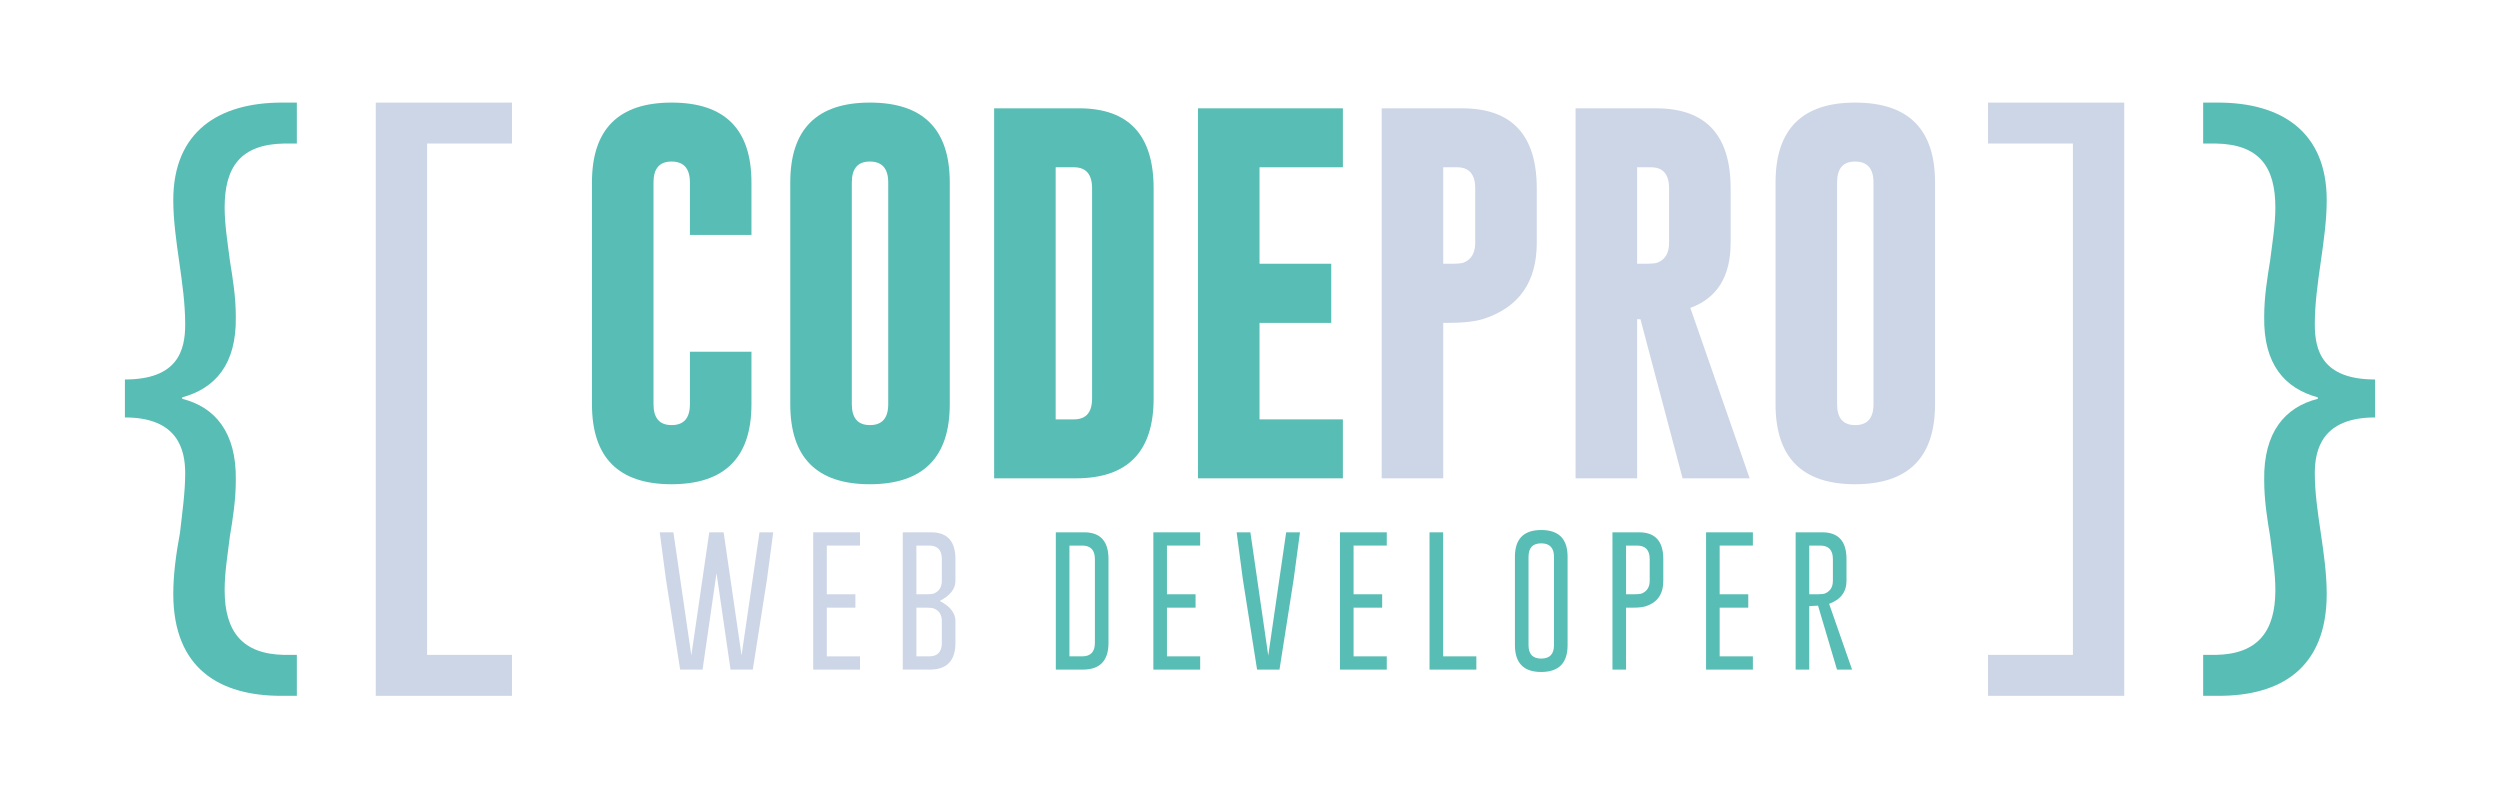
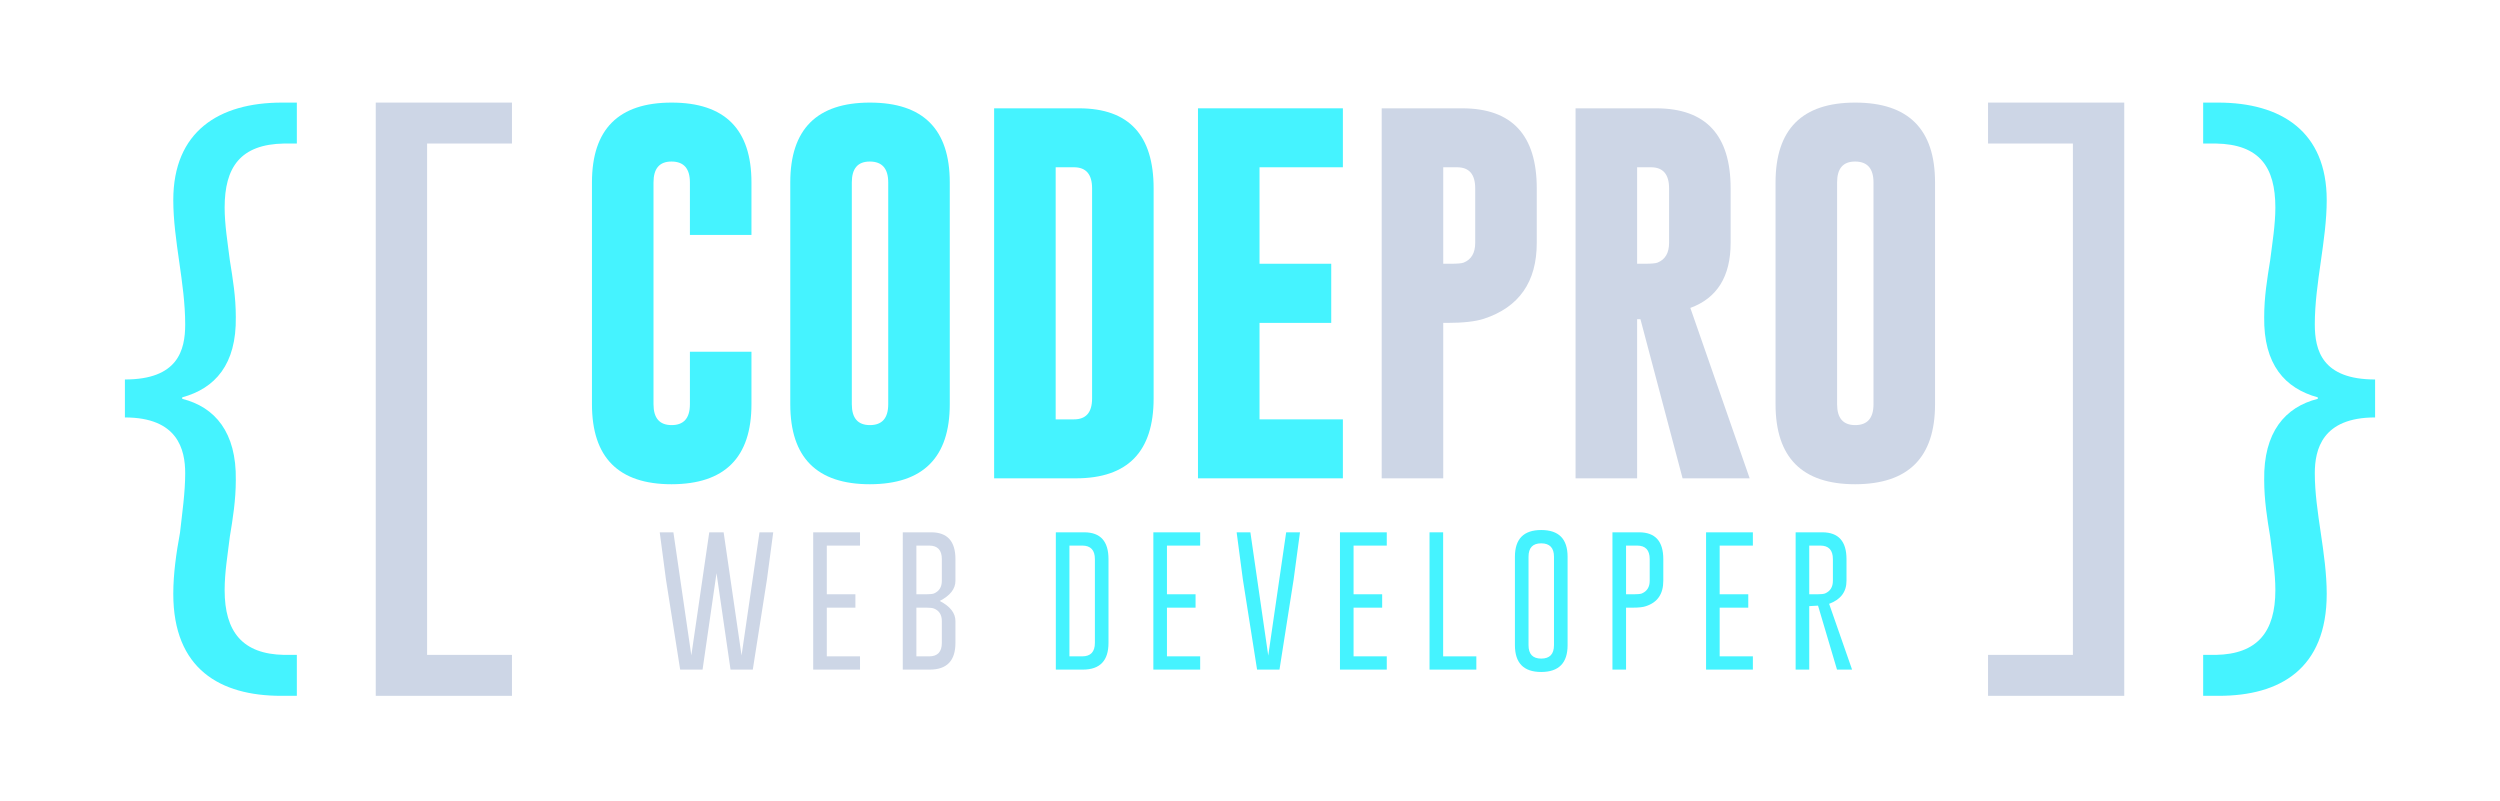
<svg xmlns="http://www.w3.org/2000/svg" version="1.1" id="Layer_1" x="0px" y="0px" width="997.52px" height="319.484px" viewBox="0 0 997.52 319.484" enable-background="new 0 0 997.52 319.484" xml:space="preserve">
  <g>
-     <path fill="#58BDB4" d="M49.837,151.417c21.087,0,24.057-11.583,24.057-21.978c0-8.316-1.188-16.632-2.376-24.948   c-1.188-8.315-2.376-16.632-2.376-24.65c0-27.324,18.117-38.907,43.362-38.907h5.939v16.334h-5.049   c-17.522,0.297-23.76,9.504-23.76,25.542c0,6.831,1.188,13.959,2.079,21.087c1.188,7.425,2.376,14.553,2.376,22.571   c0.297,19.008-8.316,28.512-21.384,32.076v0.594c13.067,3.268,21.681,13.365,21.384,32.374c0,8.018-1.188,15.443-2.376,22.57   c-0.891,7.426-2.079,14.256-2.079,21.385c0,16.631,7.128,25.541,23.76,25.838h5.049v16.336h-6.236   c-24.354,0-43.065-10.691-43.065-40.689c0-8.018,1.188-16.334,2.674-24.354c0.891-8.02,2.078-16.037,2.078-23.76   c0-9.503-2.97-22.275-24.057-22.275V151.417z" />
+     <path fill="#45F3FF" d="M49.837,151.417c21.087,0,24.057-11.583,24.057-21.978c0-8.316-1.188-16.632-2.376-24.948   c-1.188-8.315-2.376-16.632-2.376-24.65c0-27.323,18.117-38.906,43.362-38.906h5.939v16.334h-5.049   c-17.522,0.297-23.76,9.504-23.76,25.542c0,6.831,1.188,13.959,2.079,21.087c1.188,7.425,2.376,14.553,2.376,22.57   c0.297,19.009-8.316,28.513-21.384,32.076v0.595c13.067,3.268,21.681,13.364,21.384,32.373c0,8.019-1.188,15.443-2.376,22.57   c-0.891,7.426-2.079,14.256-2.079,21.385c0,16.632,7.128,25.541,23.76,25.839h5.049v16.336h-6.236   c-24.354,0-43.065-10.691-43.065-40.689c0-8.018,1.188-16.334,2.674-24.354c0.891-8.021,2.078-16.037,2.078-23.761   c0-9.503-2.97-22.274-24.057-22.274V151.417z" />
    <path fill="#CDD6E6" d="M149.925,277.641V40.934h54.351v16.334h-33.857v204.037h33.857v16.336H149.925z" />
-     <path fill="#58BDB4" d="M299.838,161.285c0,21.238-10.619,31.881-31.857,31.931c-21.19,0-31.784-10.644-31.784-31.931V72.791   c0-21.238,10.594-31.857,31.784-31.857c21.238,0,31.857,10.619,31.857,31.857v20.944h-24.557V72.791   c0-5.505-2.409-8.284-7.227-8.333h-0.147c-4.769,0-7.153,2.778-7.153,8.333v88.494c0,5.556,2.408,8.333,7.227,8.333   c4.867,0,7.3-2.777,7.3-8.333v-20.943h24.557V161.285z" />
-     <path fill="#58BDB4" d="M378.966,161.285c0,21.238-10.619,31.881-31.858,31.931c-21.189,0-31.784-10.644-31.784-31.931V72.791   c0-21.238,10.594-31.857,31.784-31.857c21.239,0,31.858,10.619,31.858,31.857V161.285z M354.409,72.791   c0-5.505-2.41-8.284-7.227-8.333h-0.147c-4.77,0-7.154,2.778-7.154,8.333v88.494c0,5.556,2.409,8.333,7.227,8.333   c4.867,0,7.301-2.777,7.301-8.333V72.791z" />
-     <path fill="#58BDB4" d="M396.664,43.22h33.996c19.764,0.049,29.646,10.693,29.646,31.931v83.848c0,21.19-10.3,31.808-30.898,31.857   h-32.743V43.22z M421.221,66.744v100.587h7.302c4.817,0,7.227-2.777,7.227-8.333V75.151c0-5.604-2.409-8.407-7.227-8.407H421.221z" />
-     <path fill="#58BDB4" d="M478.004,43.22h57.816v23.524h-33.259v38.495h28.612v23.598h-28.612v38.495h33.259v23.524h-57.816V43.22z" />
-     <path fill="#CDD6E6" d="M551.307,43.22h32.226c19.764,0.049,29.646,10.693,29.646,31.931v21.755   c0,15.585-7.055,25.688-21.164,30.309c-3.393,1.082-8.26,1.622-14.602,1.622h-1.549v62.019h-24.557V43.22z M575.863,66.744v38.495   h2.949c2.655,0,4.376-0.147,5.162-0.442c3.098-1.229,4.646-3.859,4.646-7.891V75.151c0-5.604-2.409-8.407-7.227-8.407H575.863z" />
-     <path fill="#CDD6E6" d="M628.664,43.22h32.227c19.764,0.049,29.646,10.693,29.646,31.931v21.755   c0,13.373-5.359,22.025-16.077,25.958l23.673,67.992h-26.77l-16.814-63.493h-1.327v63.493h-24.557V43.22z M653.221,66.744v38.495   h2.95c2.654,0,4.375-0.147,5.162-0.442c3.097-1.229,4.646-3.859,4.646-7.891V75.151c0-5.604-2.409-8.407-7.227-8.407H653.221z" />
-     <path fill="#CDD6E6" d="M772.097,161.285c0,21.238-10.619,31.881-31.857,31.931c-21.189,0-31.783-10.644-31.783-31.931V72.791   c0-21.238,10.594-31.857,31.783-31.857c21.238,0,31.857,10.619,31.857,31.857V161.285z M747.54,72.791   c0-5.505-2.409-8.284-7.227-8.333h-0.147c-4.77,0-7.153,2.778-7.153,8.333v88.494c0,5.556,2.408,8.333,7.227,8.333   c4.867,0,7.301-2.777,7.301-8.333V72.791z" />
-     <path fill="#CDD6E6" d="M847.595,40.934v236.707h-54.351v-16.336h33.858V57.268h-33.858V40.934H847.595z" />
-     <path fill="#58BDB4" d="M947.683,166.563c-21.087,0-24.057,12.771-24.057,22.275c0,7.723,1.188,15.74,2.376,23.76   c1.188,8.02,2.376,16.336,2.376,24.354c0,29.998-18.711,40.689-43.064,40.689h-6.237v-16.336h5.049   c16.632-0.297,23.76-9.207,23.76-25.838c0-7.129-1.188-13.959-2.079-21.385c-1.188-7.127-2.376-14.553-2.376-22.57   c-0.297-19.008,8.316-29.106,21.384-32.374v-0.594c-13.067-3.564-21.681-13.068-21.384-32.076c0-8.019,1.188-15.146,2.376-22.571   c0.892-7.128,2.079-14.256,2.079-21.087c0-16.038-6.236-25.245-23.76-25.542h-5.049V40.934h5.94   c25.244,0,43.361,11.583,43.361,38.907c0,8.019-1.188,16.335-2.376,24.65c-1.188,8.316-2.376,16.632-2.376,24.948   c0,10.395,2.97,21.978,24.057,21.978V166.563z" />
+     <path fill="#45F3FF" d="M299.838,161.285c0,21.238-10.619,31.881-31.857,31.931c-21.19,0-31.784-10.644-31.784-31.931V72.791   c0-21.238,10.594-31.856,31.784-31.856c21.238,0,31.857,10.618,31.857,31.856v20.944h-24.557V72.791   c0-5.505-2.409-8.284-7.227-8.333h-0.147c-4.769,0-7.153,2.778-7.153,8.333v88.494c0,5.556,2.408,8.333,7.227,8.333   c4.867,0,7.3-2.777,7.3-8.333v-20.943h24.557V161.285z" />
+     <path fill="#45F3FF" d="M378.966,161.285c0,21.238-10.619,31.881-31.857,31.931c-21.189,0-31.784-10.644-31.784-31.931V72.791   c0-21.238,10.594-31.856,31.784-31.856c21.238,0,31.857,10.618,31.857,31.856V161.285z M354.409,72.791   c0-5.505-2.41-8.284-7.228-8.333h-0.146c-4.771,0-7.154,2.778-7.154,8.333v88.494c0,5.556,2.409,8.333,7.228,8.333   c4.866,0,7.301-2.777,7.301-8.333V72.791z" />
+     <path fill="#45F3FF" d="M396.664,43.219h33.996c19.764,0.05,29.646,10.693,29.646,31.932v83.848c0,21.19-10.3,31.809-30.897,31.857   h-32.743L396.664,43.219L396.664,43.219z M421.221,66.744v100.587h7.303c4.816,0,7.227-2.776,7.227-8.333V75.151   c0-5.604-2.409-8.407-7.227-8.407H421.221z" />
+     <path fill="#45F3FF" d="M478.004,43.219h57.816v23.524h-33.26v38.495h28.612v23.598h-28.612v38.495h33.26v23.524h-57.816V43.219   L478.004,43.219z" />
+     <path fill="#CDD6E6" d="M551.307,43.219h32.227c19.764,0.05,29.646,10.693,29.646,31.932v21.755   c0,15.585-7.055,25.688-21.164,30.309c-3.393,1.082-8.26,1.622-14.602,1.622h-1.549v62.02h-24.558V43.219z M575.863,66.744v38.495   h2.948c2.655,0,4.376-0.147,5.162-0.442c3.099-1.229,4.646-3.858,4.646-7.891V75.151c0-5.604-2.409-8.407-7.228-8.407H575.863z" />
+     <path fill="#CDD6E6" d="M628.664,43.219h32.227c19.765,0.05,29.646,10.693,29.646,31.932v21.755   c0,13.373-5.359,22.025-16.077,25.958l23.673,67.992h-26.77l-16.814-63.493h-1.327v63.493h-24.557L628.664,43.219L628.664,43.219z    M653.221,66.744v38.495h2.95c2.654,0,4.375-0.147,5.162-0.442c3.097-1.229,4.646-3.858,4.646-7.891V75.151   c0-5.604-2.408-8.407-7.227-8.407H653.221z" />
+     <path fill="#CDD6E6" d="M772.097,161.285c0,21.238-10.619,31.881-31.856,31.931c-21.189,0-31.783-10.644-31.783-31.931V72.791   c0-21.238,10.594-31.856,31.783-31.856c21.237,0,31.856,10.618,31.856,31.856V161.285z M747.54,72.791   c0-5.505-2.409-8.284-7.228-8.333h-0.146c-4.77,0-7.153,2.778-7.153,8.333v88.494c0,5.556,2.408,8.333,7.228,8.333   c4.867,0,7.301-2.777,7.301-8.333L747.54,72.791L747.54,72.791z" />
+     <path fill="#CDD6E6" d="M847.595,40.934v236.707h-54.351v-16.336h33.857V57.268h-33.857V40.934H847.595z" />
+     <path fill="#45F3FF" d="M947.683,166.563c-21.087,0-24.057,12.771-24.057,22.274c0,7.724,1.188,15.74,2.376,23.761   c1.188,8.02,2.376,16.336,2.376,24.354c0,29.998-18.711,40.689-43.064,40.689h-6.236v-16.336h5.049   c16.632-0.298,23.76-9.207,23.76-25.839c0-7.129-1.188-13.959-2.079-21.385c-1.188-7.127-2.376-14.553-2.376-22.57   c-0.297-19.008,8.316-29.105,21.384-32.373v-0.595c-13.066-3.563-21.681-13.067-21.384-32.076c0-8.019,1.188-15.146,2.376-22.57   c0.893-7.128,2.079-14.256,2.079-21.087c0-16.038-6.235-25.245-23.76-25.542h-5.049V40.934h5.939   c25.244,0,43.361,11.583,43.361,38.906c0,8.02-1.188,16.335-2.376,24.65c-1.188,8.316-2.376,16.632-2.376,24.948   c0,10.395,2.97,21.978,24.057,21.978V166.563z" />
  </g>
  <g>
-     <path fill="#CDD6E6" d="M295.888,261.528l7.153-49.129h5.483l-2.505,18.817l-5.65,35.963h-8.879l-5.595-38.496l-5.567,38.496   h-8.935l-5.678-36.02l-2.478-18.761h5.456l7.154,49.102L283,212.399h5.734L295.888,261.528z" />
-     <path fill="#CDD6E6" d="M341.314,237.117v5.345h-11.413v19.429h13.25v5.289h-18.677v-54.78h18.677v5.289h-13.25v19.429H341.314z" />
-     <path fill="#CDD6E6" d="M360.214,212.399h11.384c6.42,0.02,9.631,3.582,9.631,10.689v8.656c0,3.211-2.087,5.892-6.263,8.044   c4.175,2.153,6.263,4.835,6.263,8.045v8.685c0,7.089-3.396,10.642-10.188,10.661h-10.828V212.399z M365.642,217.688v19.429h4.064   c1.317,0,2.292-0.102,2.923-0.306c2.115-0.891,3.173-2.579,3.173-5.066v-8.656c0-3.601-1.688-5.4-5.066-5.4H365.642z    M365.642,242.462v19.429h5.094c3.377,0,5.066-1.791,5.066-5.372v-8.685c0-2.523-1.058-4.203-3.173-5.038   c-0.594-0.223-1.568-0.334-2.923-0.334H365.642z" />
-     <path fill="#58BDB4" d="M421.284,212.399h11.384c6.421,0.02,9.631,3.582,9.631,10.689v33.43c0,7.089-3.396,10.642-10.188,10.661   h-10.827V212.399z M426.712,217.688v44.202h5.094c3.377,0,5.065-1.791,5.065-5.372v-33.43c0-3.601-1.688-5.4-5.065-5.4H426.712z" />
-     <path fill="#58BDB4" d="M477.038,237.117v5.345h-11.413v19.429h13.25v5.289h-18.678v-54.78h18.678v5.289h-13.25v19.429H477.038z" />
-     <path fill="#58BDB4" d="M510.523,267.18h-8.936l-5.678-36.02l-2.478-18.761h5.483l7.126,49.185l7.153-49.185h5.512l-2.533,18.817   L510.523,267.18z" />
-     <path fill="#58BDB4" d="M551.496,237.117v5.345h-11.412v19.429h13.249v5.289h-18.677v-54.78h18.677v5.289h-13.249v19.429H551.496z" />
-     <path fill="#58BDB4" d="M570.396,267.18v-54.78h5.428v49.491h13.249v5.289H570.396z" />
-     <path fill="#58BDB4" d="M625.481,257.437c0,7.108-3.507,10.67-10.521,10.689c-6.996,0-10.493-3.563-10.493-10.689v-35.295   c0-7.106,3.497-10.66,10.493-10.66c7.015,0,10.521,3.554,10.521,10.66V257.437z M620.054,222.142c0-3.544-1.688-5.325-5.065-5.344   h-0.056c-3.359,0-5.038,1.781-5.038,5.344v35.295c0,3.563,1.688,5.345,5.065,5.345c3.396,0,5.094-1.781,5.094-5.345V222.142z" />
-     <path fill="#58BDB4" d="M643.38,212.399h10.688c6.402,0.02,9.603,3.582,9.603,10.689v8.656c0,5.252-2.319,8.629-6.958,10.132   c-1.133,0.39-2.83,0.585-5.094,0.585h-2.812v24.718h-5.428V212.399z M648.808,217.688v19.429h3.34c1.336,0,2.311-0.102,2.923-0.306   c2.115-0.891,3.173-2.579,3.173-5.066v-8.656c0-3.601-1.68-5.4-5.038-5.4H648.808z" />
-     <path fill="#58BDB4" d="M697.574,237.117v5.345h-11.412v19.429h13.249v5.289h-18.677v-54.78h18.677v5.289h-13.249v19.429H697.574z" />
-     <path fill="#58BDB4" d="M716.474,212.399h10.689c6.401,0.02,9.603,3.582,9.603,10.689v8.656c0,4.417-2.311,7.479-6.931,9.186   l9.157,26.249h-6.012l-7.571-25.525l-3.507,0.195v25.33h-5.429V212.399z M721.902,217.688v19.429h3.34   c1.336,0,2.311-0.102,2.923-0.306c2.115-0.891,3.173-2.579,3.173-5.066v-8.656c0-3.601-1.68-5.4-5.038-5.4H721.902z" />
+     <path fill="#CDD6E6" d="M295.888,261.528l7.153-49.129h5.483l-2.506,18.816l-5.649,35.964h-8.879l-5.595-38.496l-5.567,38.496   h-8.935l-5.678-36.021l-2.478-18.761h5.456l7.154,49.102L283,212.399h5.734L295.888,261.528z" />
+     <path fill="#CDD6E6" d="M341.314,237.117v5.345h-11.413v19.43h13.25v5.289h-18.678V212.4h18.678v5.289h-13.25v19.429   L341.314,237.117L341.314,237.117z" />
+     <path fill="#CDD6E6" d="M360.214,212.399h11.384c6.42,0.02,9.631,3.582,9.631,10.688v8.656c0,3.211-2.087,5.892-6.263,8.044   c4.175,2.153,6.263,4.835,6.263,8.045v8.686c0,7.089-3.396,10.642-10.188,10.661h-10.828L360.214,212.399L360.214,212.399z    M365.642,217.688v19.429h4.064c1.317,0,2.292-0.102,2.923-0.306c2.115-0.892,3.173-2.579,3.173-5.066v-8.656   c0-3.601-1.688-5.399-5.065-5.399L365.642,217.688L365.642,217.688z M365.642,242.462v19.43h5.095c3.377,0,5.065-1.791,5.065-5.372   v-8.686c0-2.522-1.058-4.203-3.173-5.038c-0.594-0.223-1.568-0.334-2.923-0.334H365.642L365.642,242.462z" />
+     <path fill="#45F3FF" d="M421.284,212.399h11.384c6.421,0.02,9.631,3.582,9.631,10.688v33.431c0,7.089-3.396,10.642-10.188,10.661   h-10.827V212.399L421.284,212.399z M426.712,217.688v44.202h5.094c3.377,0,5.065-1.791,5.065-5.372v-33.431   c0-3.601-1.688-5.399-5.065-5.399H426.712z" />
+     <path fill="#45F3FF" d="M477.038,237.117v5.345h-11.413v19.43h13.25v5.289h-18.678V212.4h18.678v5.289h-13.25v19.429   L477.038,237.117L477.038,237.117z" />
+     <path fill="#45F3FF" d="M510.523,267.18h-8.937l-5.678-36.021l-2.479-18.761h5.483l7.126,49.185l7.153-49.185h5.512l-2.533,18.816   L510.523,267.18z" />
+     <path fill="#45F3FF" d="M551.496,237.117v5.345h-11.412v19.43h13.249v5.289h-18.677V212.4h18.677v5.289h-13.249v19.429   L551.496,237.117L551.496,237.117z" />
+     <path fill="#45F3FF" d="M570.396,267.18V212.4h5.428v49.491h13.249v5.289H570.396z" />
+     <path fill="#45F3FF" d="M625.481,257.437c0,7.107-3.508,10.67-10.521,10.688c-6.996,0-10.493-3.563-10.493-10.688v-35.295   c0-7.106,3.497-10.66,10.493-10.66c7.015,0,10.521,3.554,10.521,10.66V257.437z M620.054,222.142c0-3.544-1.688-5.325-5.064-5.345   h-0.057c-3.358,0-5.038,1.781-5.038,5.345v35.295c0,3.563,1.688,5.345,5.065,5.345c3.396,0,5.094-1.781,5.094-5.345V222.142   L620.054,222.142z" />
+     <path fill="#45F3FF" d="M643.38,212.399h10.688c6.401,0.02,9.603,3.582,9.603,10.688v8.656c0,5.252-2.319,8.629-6.958,10.132   c-1.133,0.391-2.83,0.585-5.094,0.585h-2.813v24.719h-5.428L643.38,212.399L643.38,212.399z M648.808,217.688v19.429h3.341   c1.336,0,2.311-0.102,2.923-0.306c2.114-0.892,3.173-2.579,3.173-5.066v-8.656c0-3.601-1.68-5.399-5.038-5.399L648.808,217.688   L648.808,217.688z" />
+     <path fill="#45F3FF" d="M697.574,237.117v5.345h-11.412v19.43h13.249v5.289h-18.677V212.4h18.677v5.289h-13.249v19.429   L697.574,237.117L697.574,237.117z" />
+     <path fill="#45F3FF" d="M716.474,212.399h10.689c6.401,0.02,9.603,3.582,9.603,10.688v8.656c0,4.417-2.311,7.479-6.931,9.187   l9.157,26.249h-6.012l-7.571-25.525l-3.507,0.195v25.33h-5.43L716.474,212.399L716.474,212.399z M721.902,217.688v19.429h3.34   c1.336,0,2.311-0.102,2.923-0.306c2.115-0.892,3.173-2.579,3.173-5.066v-8.656c0-3.601-1.68-5.399-5.038-5.399L721.902,217.688   L721.902,217.688z" />
  </g>
</svg>
